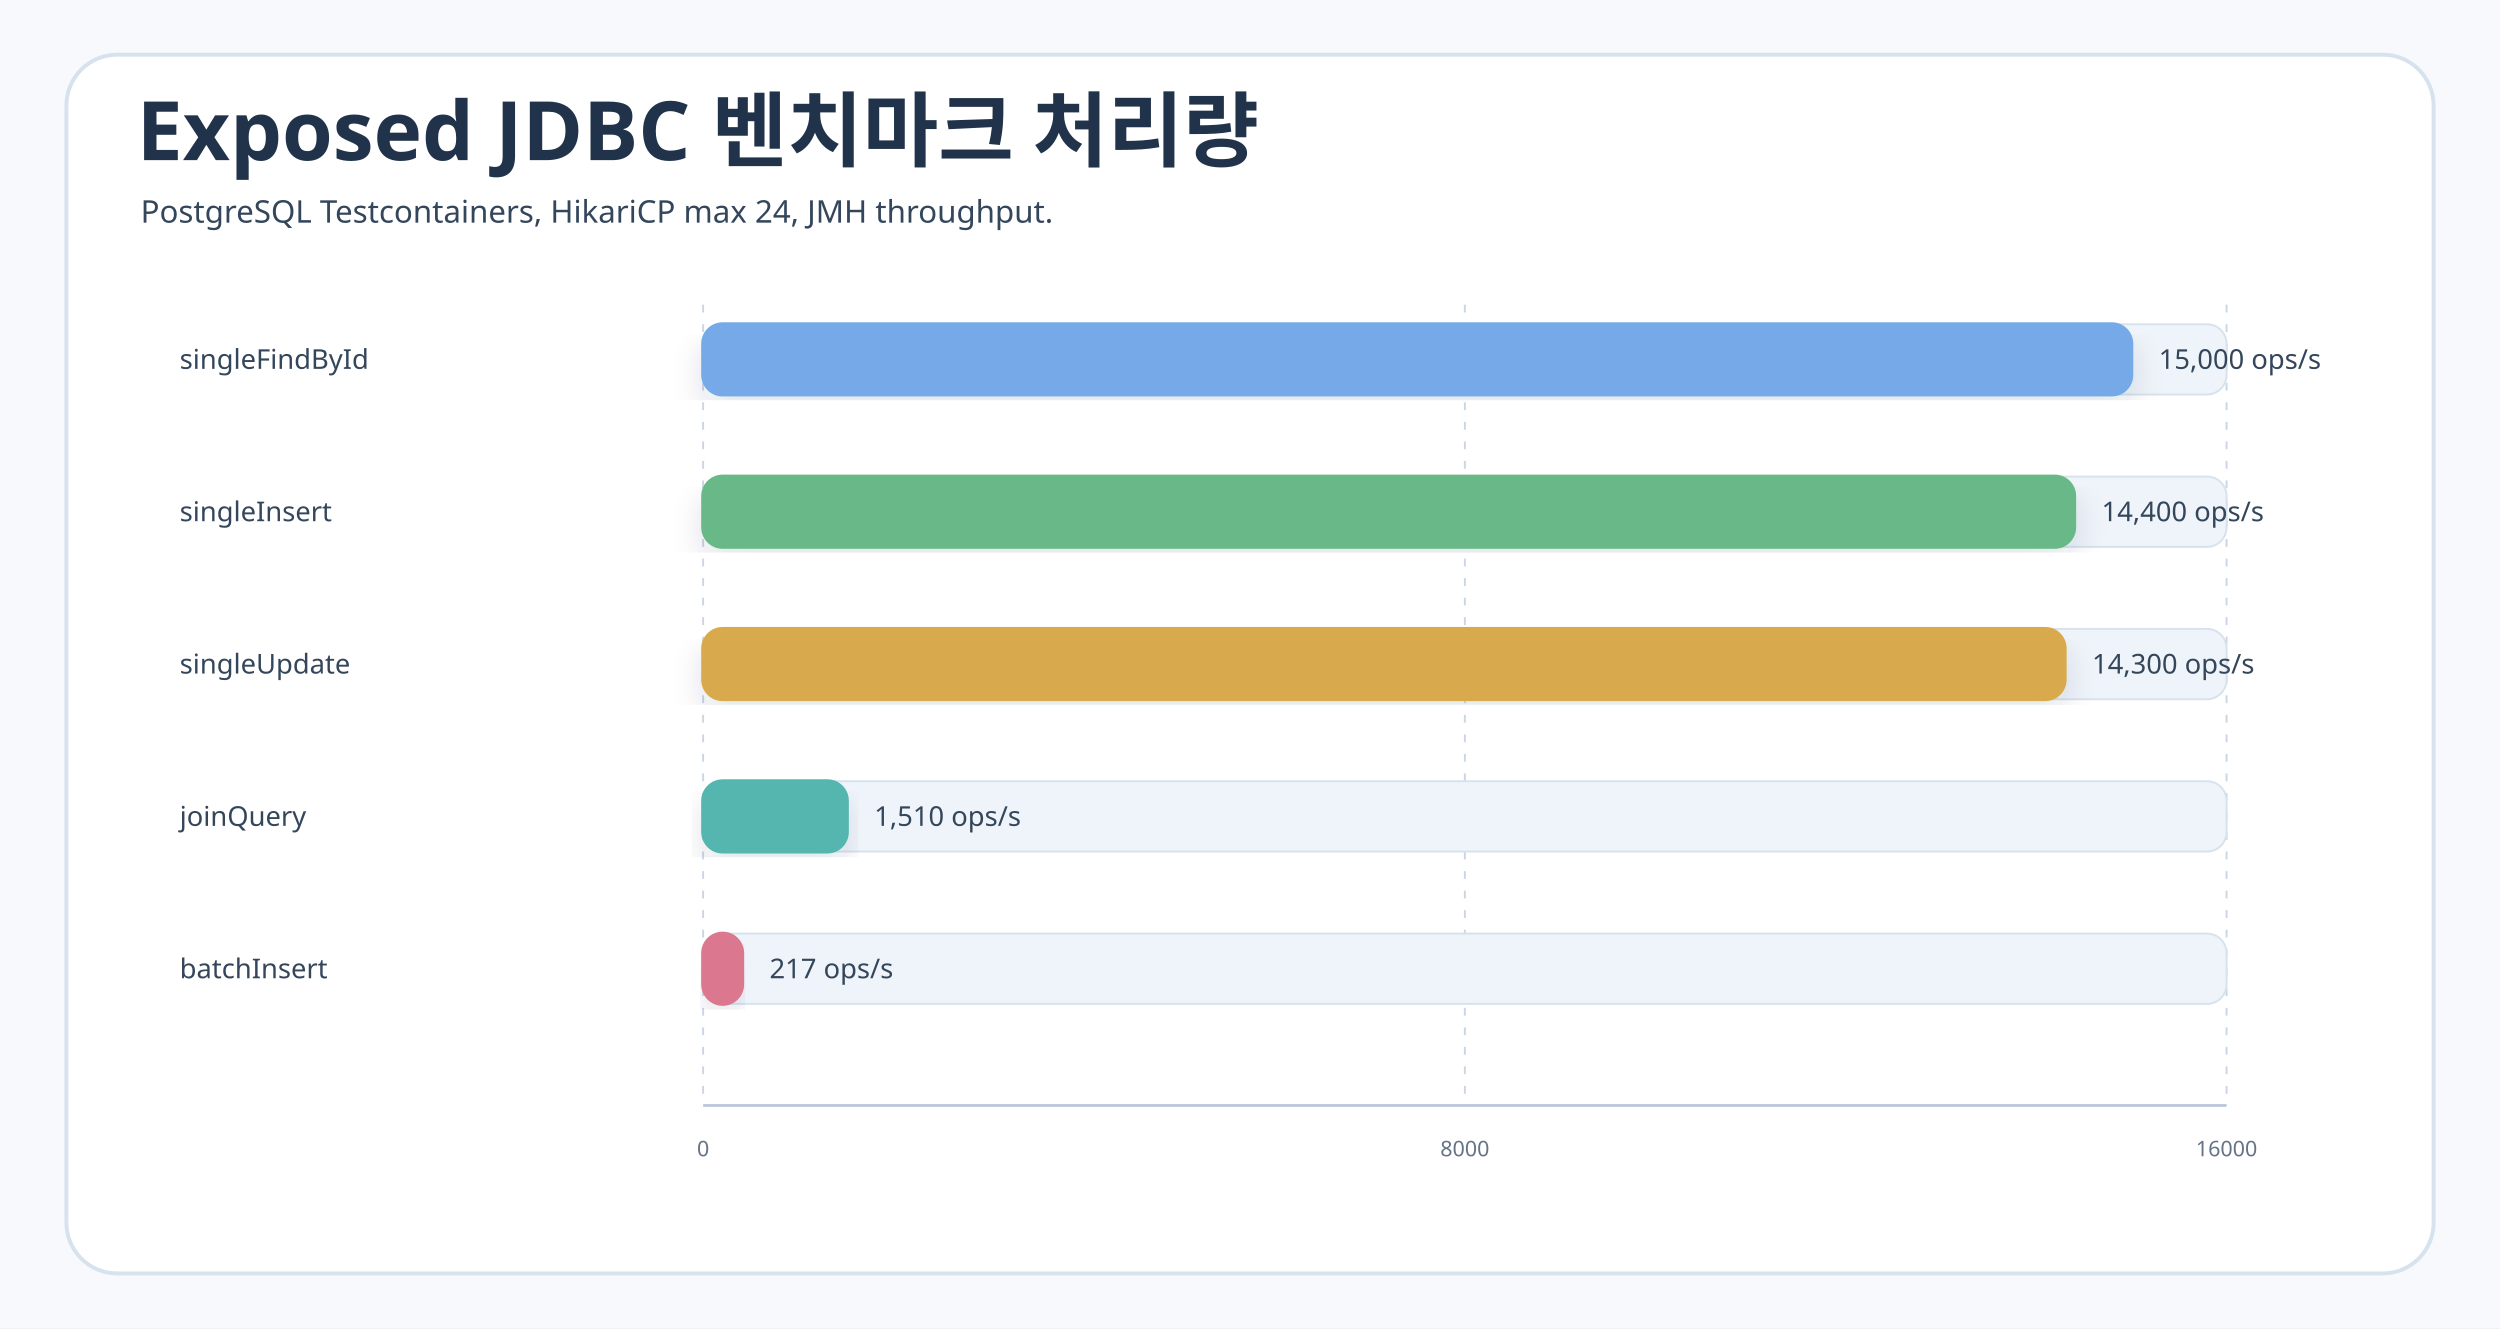
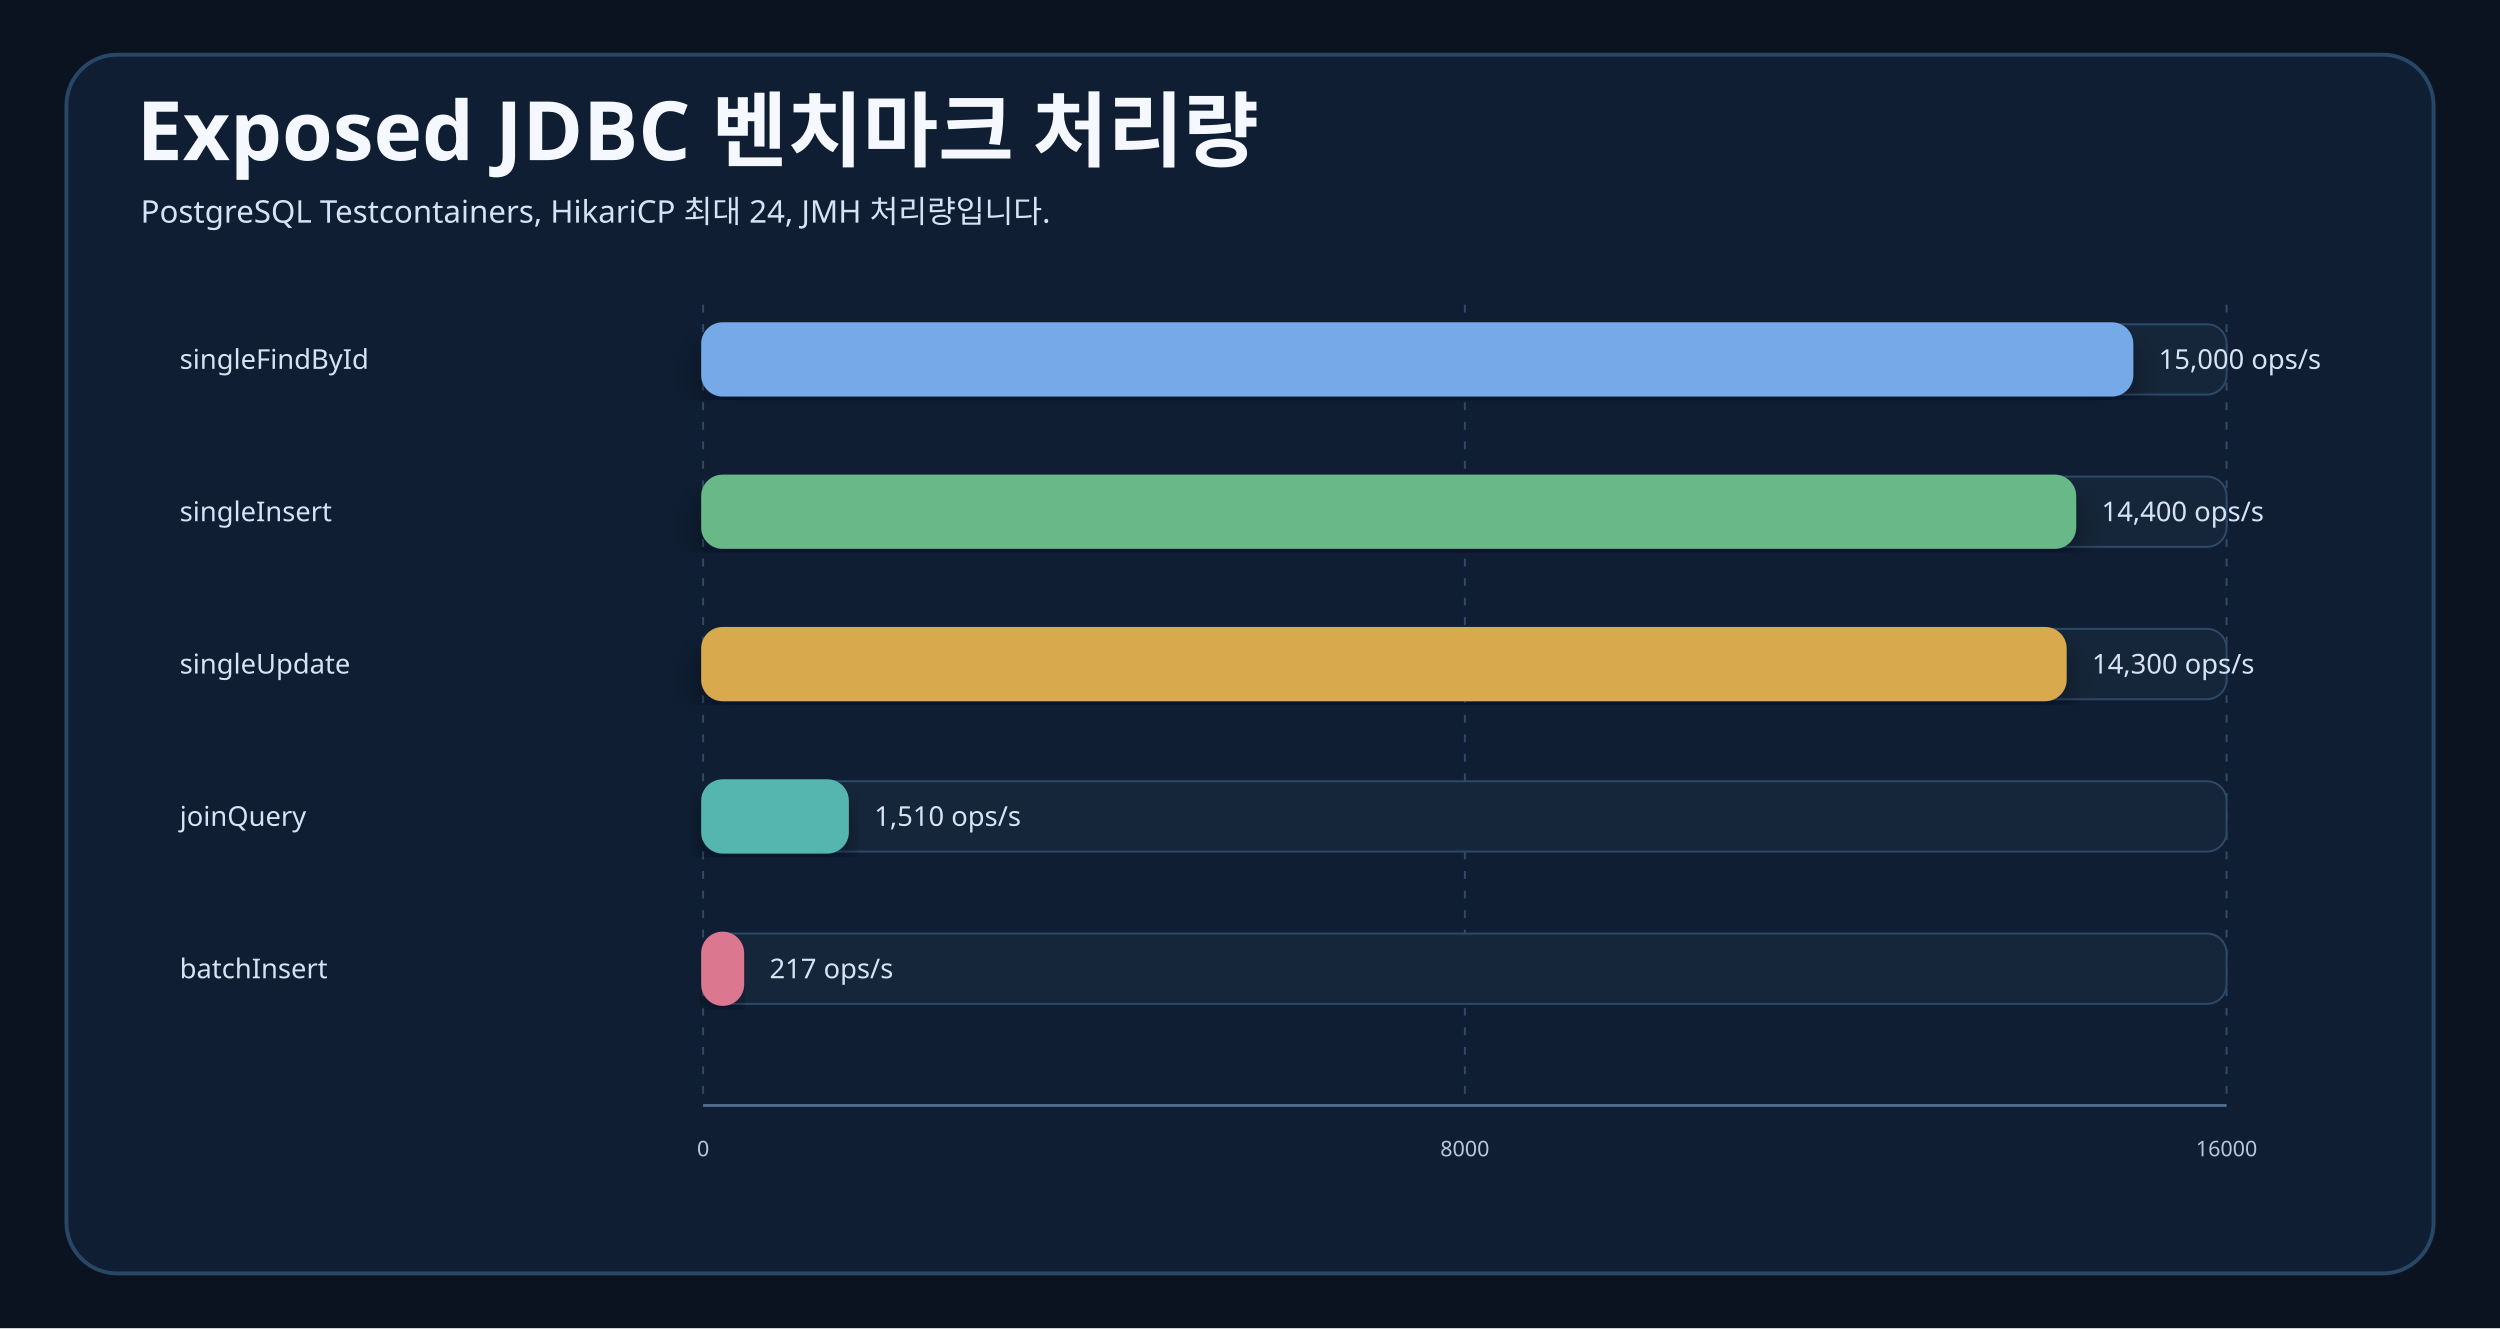
<svg xmlns="http://www.w3.org/2000/svg" width="1280" height="680" viewBox="0 0 1280 680" role="img">
  <defs>
    <filter id="shadow" x="-8%" y="-8%" width="116%" height="116%">
-       <feDropShadow dx="0" dy="8" stdDeviation="8" flood-color="#1D3148" flood-opacity="0.12" />
+       <feDropShadow dx="0" dy="8" stdDeviation="8" flood-color="#020617" flood-opacity="0.42" />
    </filter>
    <style>
-     .bg{fill:#F7F9FC}.frame{fill:#FFFFFF;stroke:#D6E2ED;stroke-width:2}
-     .title{font-family:"goorm Sans";font-size:42px;fill:#21334A;font-weight:700}
-     .subtitle,.body,.small,.tiny,.axisLabel{font-family:"goorm Sans Code","goorm Sans";fill:#34465B}
-     .subtitle{font-size:16px}.body{font-size:14px}.small{font-size:12px;fill:#657386}.tiny{font-size:11px;fill:#657386}
-     .label{font-family:"goorm Sans";font-size:23px;fill:#21334A;font-weight:700}
+     .bg{fill:#0B1220}.frame{fill:#0F1E33;stroke:#284766;stroke-width:2}
+     .title{font-family:"goorm Sans";font-size:42px;fill:#F5F9FF;font-weight:700}
+     .subtitle,.body,.small,.tiny,.axisLabel{font-family:"goorm Sans Code","goorm Sans";fill:#D7E3F5}
+     .subtitle{font-size:16px}.body{font-size:14px}.small{font-size:12px;fill:#B8C7DD}.tiny{font-size:11px;fill:#B8C7DD}
+     .label{font-family:"goorm Sans";font-size:23px;fill:#F5F9FF;font-weight:700}
    .card{filter:url(#shadow);stroke-width:2}
-     .axis{stroke:#B9C7D8;stroke-width:1.4}.grid{stroke:#CAD6E4;stroke-width:1;stroke-dasharray:4 6}
+     .axis{stroke:#55718F;stroke-width:1.4}.grid{stroke:#2F4B67;stroke-width:1;stroke-dasharray:4 6}
  </style>
  </defs>
  <rect class="bg" width="1280" height="680" />
  <rect class="frame" x="34" y="28" width="1212" height="624" rx="26" />
  <text class="title" x="70" y="82">Exposed JDBC 벤치마크 처리량</text>
-   <text class="subtitle" x="72" y="114">PostgreSQL Testcontainers, HikariCP max 24, JMH throughput.</text>
+   <text class="subtitle" x="72" y="114">PostgreSQL Testcontainers, HikariCP 최대 24, JMH 처리량입니다.</text>
  <g>
    <line class="axis" x1="360" y1="566" x2="1140" y2="566" />
    <line class="grid" x1="360" y1="156" x2="360" y2="566" />
    <line class="grid" x1="750" y1="156" x2="750" y2="566" />
    <line class="grid" x1="1140" y1="156" x2="1140" y2="566" />
    <text class="body" x="92" y="184" dominant-baseline="middle">singleFindById</text>
-     <rect x="360" y="166" width="780" height="36" rx="10" fill="#EEF4F9" stroke="#D7E2EC" />
+     <rect x="360" y="166" width="780" height="36" rx="10" fill="#16263A" stroke="#2D4968" />
    <rect class="card" x="360" y="166" width="731.25" height="36" rx="10" fill="#75A9E8" stroke="#75A9E8" />
    <text class="body" x="1105.25" y="184" dominant-baseline="middle">15,000 ops/s</text>
    <text class="body" x="92" y="262" dominant-baseline="middle">singleInsert</text>
-     <rect x="360" y="244" width="780" height="36" rx="10" fill="#EEF4F9" stroke="#D7E2EC" />
+     <rect x="360" y="244" width="780" height="36" rx="10" fill="#16263A" stroke="#2D4968" />
    <rect class="card" x="360" y="244" width="702" height="36" rx="10" fill="#69B888" stroke="#69B888" />
    <text class="body" x="1076" y="262" dominant-baseline="middle">14,400 ops/s</text>
    <text class="body" x="92" y="340" dominant-baseline="middle">singleUpdate</text>
-     <rect x="360" y="322" width="780" height="36" rx="10" fill="#EEF4F9" stroke="#D7E2EC" />
+     <rect x="360" y="322" width="780" height="36" rx="10" fill="#16263A" stroke="#2D4968" />
    <rect class="card" x="360" y="322" width="697.125" height="36" rx="10" fill="#D9AA4D" stroke="#D9AA4D" />
    <text class="body" x="1071.125" y="340" dominant-baseline="middle">14,300 ops/s</text>
    <text class="body" x="92" y="418" dominant-baseline="middle">joinQuery</text>
-     <rect x="360" y="400" width="780" height="36" rx="10" fill="#EEF4F9" stroke="#D7E2EC" />
+     <rect x="360" y="400" width="780" height="36" rx="10" fill="#16263A" stroke="#2D4968" />
    <rect class="card" x="360" y="400" width="73.612" height="36" rx="10" fill="#55B5AF" stroke="#55B5AF" />
    <text class="body" x="447.613" y="418" dominant-baseline="middle">1,510 ops/s</text>
    <text class="body" x="92" y="496" dominant-baseline="middle">batchInsert</text>
-     <rect x="360" y="478" width="780" height="36" rx="10" fill="#EEF4F9" stroke="#D7E2EC" />
+     <rect x="360" y="478" width="780" height="36" rx="10" fill="#16263A" stroke="#2D4968" />
    <rect class="card" x="360" y="478" width="20" height="36" rx="10" fill="#DB7890" stroke="#DB7890" />
    <text class="body" x="394" y="496" dominant-baseline="middle">217 ops/s</text>
    <text class="tiny" x="360" y="592" text-anchor="middle">0</text>
    <text class="tiny" x="750" y="592" text-anchor="middle">8000</text>
    <text class="tiny" x="1140" y="592" text-anchor="middle">16000</text>
  </g>
</svg>
